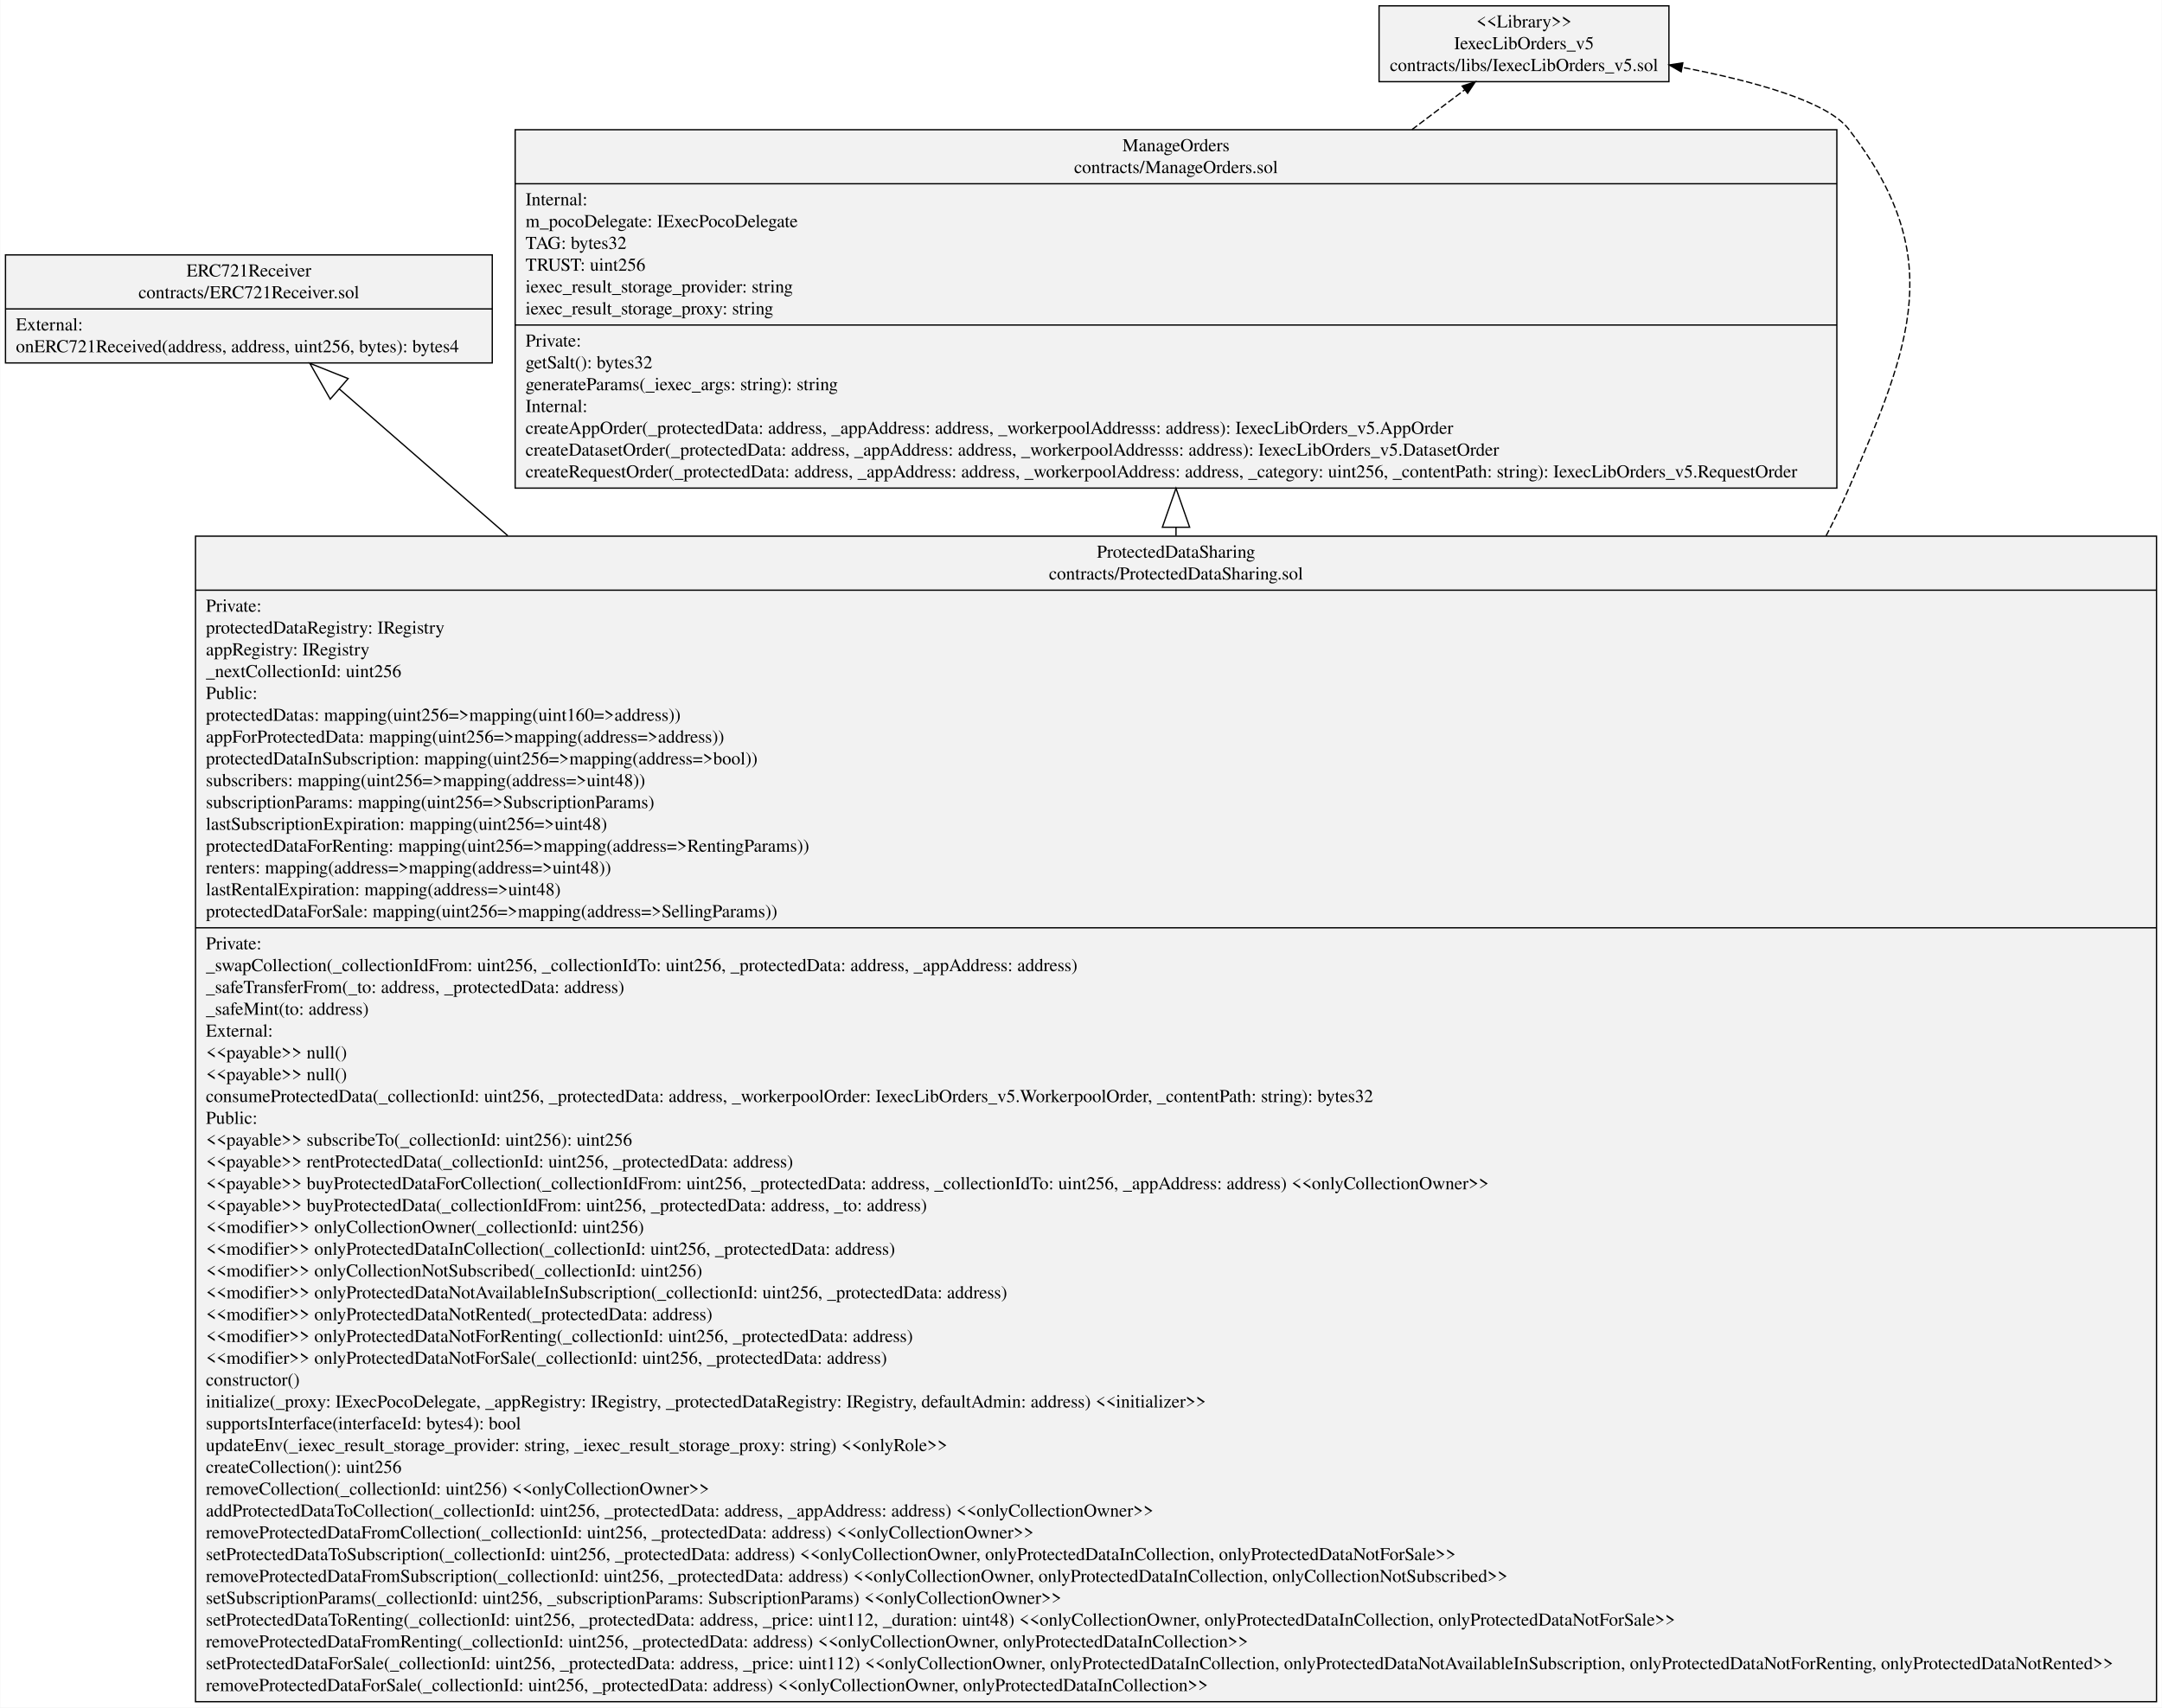
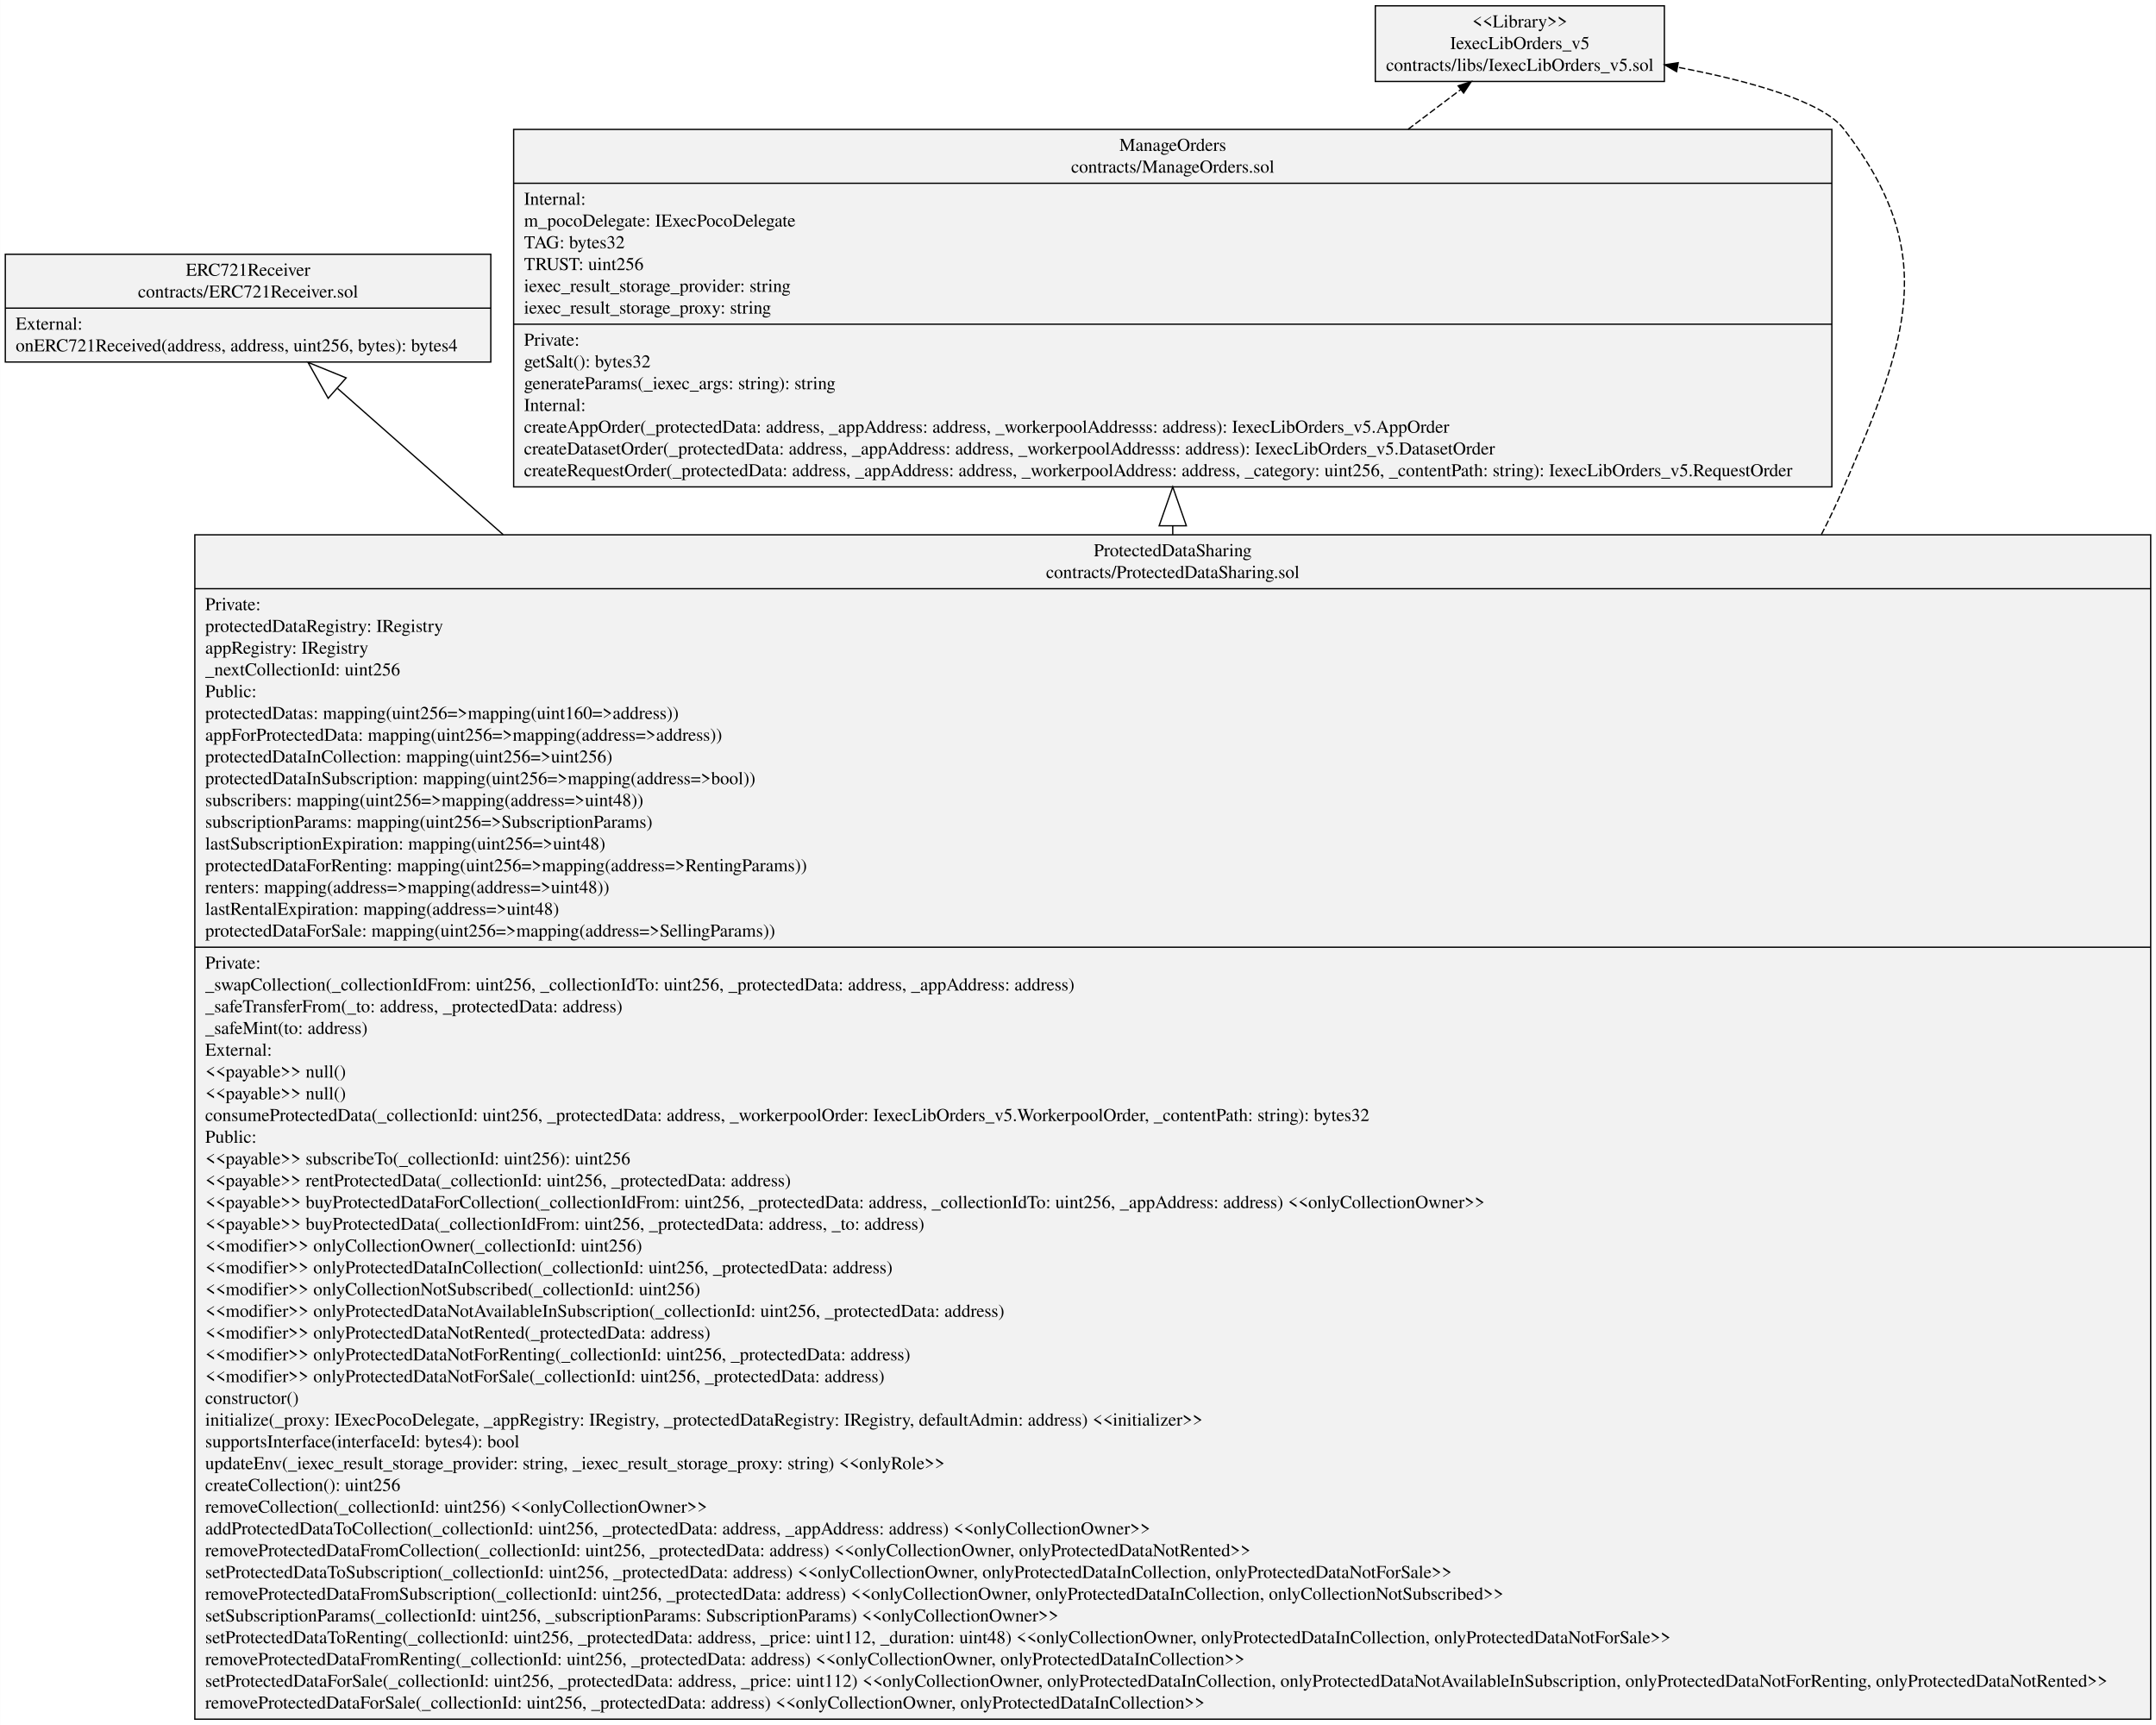
- <svg xmlns="http://www.w3.org/2000/svg" width="1665pt" height="1315pt" viewBox="0.00 0.00 1664.55 1315.00">
-   <g id="graph0" class="graph" transform="scale(1 1) rotate(0) translate(4 1311)">
-     <polygon fill="white" stroke="transparent" points="-4,4 -4,-1311 1660.55,-1311 1660.55,4 -4,4" />
+ <svg xmlns="http://www.w3.org/2000/svg" width="1665pt" height="1332pt" viewBox="0.00 0.00 1664.55 1331.80">
+   <g id="graph0" class="graph" transform="scale(1 1) rotate(0) translate(4 1327.8)">
+     <polygon fill="white" stroke="transparent" points="-4,4 -4,-1327.8 1660.55,-1327.8 1660.55,4 -4,4" />
    <g id="node1" class="node">
-       <polygon fill="#f2f2f2" stroke="black" points="0,-1031.5 0,-1114.7 374.88,-1114.7 374.88,-1031.5 0,-1031.5" />
-       <text text-anchor="middle" x="187.44" y="-1098.1" font-family="Times,serif" font-size="14.00">ERC721Receiver</text>
-       <text text-anchor="middle" x="187.44" y="-1081.3" font-family="Times,serif" font-size="14.00">contracts/ERC721Receiver.sol</text>
-       <polyline fill="none" stroke="black" points="0,-1073.1 374.88,-1073.1 " />
-       <text text-anchor="start" x="8" y="-1056.5" font-family="Times,serif" font-size="14.00">External:</text>
-       <text text-anchor="start" x="8" y="-1039.7" font-family="Times,serif" font-size="14.00">    onERC721Received(address, address, uint256, bytes): bytes4</text>
+       <polygon fill="#f2f2f2" stroke="black" points="0,-1048.3 0,-1131.5 374.88,-1131.5 374.88,-1048.3 0,-1048.3" />
+       <text text-anchor="middle" x="187.44" y="-1114.9" font-family="Times,serif" font-size="14.00">ERC721Receiver</text>
+       <text text-anchor="middle" x="187.44" y="-1098.1" font-family="Times,serif" font-size="14.00">contracts/ERC721Receiver.sol</text>
+       <polyline fill="none" stroke="black" points="0,-1089.9 374.88,-1089.9 " />
+       <text text-anchor="start" x="8" y="-1073.3" font-family="Times,serif" font-size="14.00">External:</text>
+       <text text-anchor="start" x="8" y="-1056.5" font-family="Times,serif" font-size="14.00">    onERC721Received(address, address, uint256, bytes): bytes4</text>
    </g>
    <g id="node2" class="node">
-       <polygon fill="#f2f2f2" stroke="black" points="392.51,-935.1 392.51,-1211.1 1410.37,-1211.1 1410.37,-935.1 392.51,-935.1" />
-       <text text-anchor="middle" x="901.44" y="-1194.5" font-family="Times,serif" font-size="14.00">ManageOrders</text>
-       <text text-anchor="middle" x="901.44" y="-1177.7" font-family="Times,serif" font-size="14.00">contracts/ManageOrders.sol</text>
-       <polyline fill="none" stroke="black" points="392.51,-1169.5 1410.37,-1169.5 " />
-       <text text-anchor="start" x="400.51" y="-1152.9" font-family="Times,serif" font-size="14.00">Internal:</text>
-       <text text-anchor="start" x="400.51" y="-1136.1" font-family="Times,serif" font-size="14.00">   m_pocoDelegate: IExecPocoDelegate</text>
-       <text text-anchor="start" x="400.51" y="-1119.3" font-family="Times,serif" font-size="14.00">   TAG: bytes32</text>
-       <text text-anchor="start" x="400.51" y="-1102.5" font-family="Times,serif" font-size="14.00">   TRUST: uint256</text>
-       <text text-anchor="start" x="400.51" y="-1085.7" font-family="Times,serif" font-size="14.00">   iexec_result_storage_provider: string</text>
-       <text text-anchor="start" x="400.51" y="-1068.9" font-family="Times,serif" font-size="14.00">   iexec_result_storage_proxy: string</text>
-       <polyline fill="none" stroke="black" points="392.51,-1060.7 1410.37,-1060.7 " />
-       <text text-anchor="start" x="400.51" y="-1044.1" font-family="Times,serif" font-size="14.00">Private:</text>
-       <text text-anchor="start" x="400.51" y="-1027.3" font-family="Times,serif" font-size="14.00">    getSalt(): bytes32</text>
-       <text text-anchor="start" x="400.51" y="-1010.5" font-family="Times,serif" font-size="14.00">    generateParams(_iexec_args: string): string</text>
-       <text text-anchor="start" x="400.51" y="-993.7" font-family="Times,serif" font-size="14.00">Internal:</text>
-       <text text-anchor="start" x="400.51" y="-976.9" font-family="Times,serif" font-size="14.00">    createAppOrder(_protectedData: address, _appAddress: address, _workerpoolAddresss: address): IexecLibOrders_v5.AppOrder</text>
-       <text text-anchor="start" x="400.51" y="-960.1" font-family="Times,serif" font-size="14.00">    createDatasetOrder(_protectedData: address, _appAddress: address, _workerpoolAddresss: address): IexecLibOrders_v5.DatasetOrder</text>
-       <text text-anchor="start" x="400.51" y="-943.3" font-family="Times,serif" font-size="14.00">    createRequestOrder(_protectedData: address, _appAddress: address, _workerpoolAddress: address, _category: uint256, _contentPath: string): IexecLibOrders_v5.RequestOrder</text>
+       <polygon fill="#f2f2f2" stroke="black" points="392.51,-951.9 392.51,-1227.9 1410.37,-1227.9 1410.37,-951.9 392.51,-951.9" />
+       <text text-anchor="middle" x="901.44" y="-1211.3" font-family="Times,serif" font-size="14.00">ManageOrders</text>
+       <text text-anchor="middle" x="901.44" y="-1194.5" font-family="Times,serif" font-size="14.00">contracts/ManageOrders.sol</text>
+       <polyline fill="none" stroke="black" points="392.51,-1186.3 1410.37,-1186.3 " />
+       <text text-anchor="start" x="400.51" y="-1169.7" font-family="Times,serif" font-size="14.00">Internal:</text>
+       <text text-anchor="start" x="400.51" y="-1152.9" font-family="Times,serif" font-size="14.00">   m_pocoDelegate: IExecPocoDelegate</text>
+       <text text-anchor="start" x="400.51" y="-1136.1" font-family="Times,serif" font-size="14.00">   TAG: bytes32</text>
+       <text text-anchor="start" x="400.51" y="-1119.3" font-family="Times,serif" font-size="14.00">   TRUST: uint256</text>
+       <text text-anchor="start" x="400.51" y="-1102.5" font-family="Times,serif" font-size="14.00">   iexec_result_storage_provider: string</text>
+       <text text-anchor="start" x="400.51" y="-1085.7" font-family="Times,serif" font-size="14.00">   iexec_result_storage_proxy: string</text>
+       <polyline fill="none" stroke="black" points="392.51,-1077.5 1410.37,-1077.5 " />
+       <text text-anchor="start" x="400.51" y="-1060.9" font-family="Times,serif" font-size="14.00">Private:</text>
+       <text text-anchor="start" x="400.51" y="-1044.1" font-family="Times,serif" font-size="14.00">    getSalt(): bytes32</text>
+       <text text-anchor="start" x="400.51" y="-1027.3" font-family="Times,serif" font-size="14.00">    generateParams(_iexec_args: string): string</text>
+       <text text-anchor="start" x="400.51" y="-1010.5" font-family="Times,serif" font-size="14.00">Internal:</text>
+       <text text-anchor="start" x="400.51" y="-993.7" font-family="Times,serif" font-size="14.00">    createAppOrder(_protectedData: address, _appAddress: address, _workerpoolAddresss: address): IexecLibOrders_v5.AppOrder</text>
+       <text text-anchor="start" x="400.51" y="-976.9" font-family="Times,serif" font-size="14.00">    createDatasetOrder(_protectedData: address, _appAddress: address, _workerpoolAddresss: address): IexecLibOrders_v5.DatasetOrder</text>
+       <text text-anchor="start" x="400.51" y="-960.1" font-family="Times,serif" font-size="14.00">    createRequestOrder(_protectedData: address, _appAddress: address, _workerpoolAddress: address, _category: uint256, _contentPath: string): IexecLibOrders_v5.RequestOrder</text>
    </g>
    <g id="node4" class="node">
-       <polygon fill="#f2f2f2" stroke="black" points="1057.83,-1248.1 1057.83,-1306.5 1281.05,-1306.5 1281.05,-1248.1 1057.83,-1248.1" />
-       <text text-anchor="middle" x="1169.44" y="-1289.9" font-family="Times,serif" font-size="14.00">&lt;&lt;Library&gt;&gt;</text>
-       <text text-anchor="middle" x="1169.44" y="-1273.1" font-family="Times,serif" font-size="14.00">IexecLibOrders_v5</text>
-       <text text-anchor="middle" x="1169.44" y="-1256.3" font-family="Times,serif" font-size="14.00">contracts/libs/IexecLibOrders_v5.sol</text>
+       <polygon fill="#f2f2f2" stroke="black" points="1057.83,-1264.9 1057.83,-1323.3 1281.05,-1323.3 1281.05,-1264.9 1057.83,-1264.9" />
+       <text text-anchor="middle" x="1169.44" y="-1306.7" font-family="Times,serif" font-size="14.00">&lt;&lt;Library&gt;&gt;</text>
+       <text text-anchor="middle" x="1169.44" y="-1289.9" font-family="Times,serif" font-size="14.00">IexecLibOrders_v5</text>
+       <text text-anchor="middle" x="1169.44" y="-1273.1" font-family="Times,serif" font-size="14.00">contracts/libs/IexecLibOrders_v5.sol</text>
    </g>
    <g id="edge1" class="edge">
-       <path fill="none" stroke="black" stroke-dasharray="5,2" d="M1083.17,-1211.21C1097.88,-1222.31 1111.71,-1232.75 1123.81,-1241.87" />
-       <polygon fill="black" stroke="black" points="1121.81,-1244.75 1131.9,-1247.98 1126.02,-1239.16 1121.81,-1244.75" />
+       <path fill="none" stroke="black" stroke-dasharray="5,2" d="M1083.17,-1228.01C1097.88,-1239.11 1111.71,-1249.55 1123.81,-1258.67" />
+       <polygon fill="black" stroke="black" points="1121.81,-1261.55 1131.9,-1264.78 1126.02,-1255.96 1121.81,-1261.55" />
    </g>
    <g id="node3" class="node">
-       <polygon fill="#f2f2f2" stroke="black" points="146.33,-0.5 146.33,-898.1 1656.55,-898.1 1656.55,-0.5 146.33,-0.5" />
-       <text text-anchor="middle" x="901.44" y="-881.5" font-family="Times,serif" font-size="14.00">ProtectedDataSharing</text>
-       <text text-anchor="middle" x="901.44" y="-864.7" font-family="Times,serif" font-size="14.00">contracts/ProtectedDataSharing.sol</text>
-       <polyline fill="none" stroke="black" points="146.33,-856.5 1656.55,-856.5 " />
-       <text text-anchor="start" x="154.33" y="-839.9" font-family="Times,serif" font-size="14.00">Private:</text>
-       <text text-anchor="start" x="154.33" y="-823.1" font-family="Times,serif" font-size="14.00">   protectedDataRegistry: IRegistry</text>
-       <text text-anchor="start" x="154.33" y="-806.3" font-family="Times,serif" font-size="14.00">   appRegistry: IRegistry</text>
-       <text text-anchor="start" x="154.33" y="-789.5" font-family="Times,serif" font-size="14.00">   _nextCollectionId: uint256</text>
-       <text text-anchor="start" x="154.33" y="-772.7" font-family="Times,serif" font-size="14.00">Public:</text>
-       <text text-anchor="start" x="154.33" y="-755.9" font-family="Times,serif" font-size="14.00">   protectedDatas: mapping(uint256=&gt;mapping(uint160=&gt;address))</text>
-       <text text-anchor="start" x="154.33" y="-739.1" font-family="Times,serif" font-size="14.00">   appForProtectedData: mapping(uint256=&gt;mapping(address=&gt;address))</text>
+       <polygon fill="#f2f2f2" stroke="black" points="146.33,-0.5 146.33,-914.9 1656.55,-914.9 1656.55,-0.5 146.33,-0.5" />
+       <text text-anchor="middle" x="901.44" y="-898.3" font-family="Times,serif" font-size="14.00">ProtectedDataSharing</text>
+       <text text-anchor="middle" x="901.44" y="-881.5" font-family="Times,serif" font-size="14.00">contracts/ProtectedDataSharing.sol</text>
+       <polyline fill="none" stroke="black" points="146.33,-873.3 1656.55,-873.3 " />
+       <text text-anchor="start" x="154.33" y="-856.7" font-family="Times,serif" font-size="14.00">Private:</text>
+       <text text-anchor="start" x="154.33" y="-839.9" font-family="Times,serif" font-size="14.00">   protectedDataRegistry: IRegistry</text>
+       <text text-anchor="start" x="154.33" y="-823.1" font-family="Times,serif" font-size="14.00">   appRegistry: IRegistry</text>
+       <text text-anchor="start" x="154.33" y="-806.3" font-family="Times,serif" font-size="14.00">   _nextCollectionId: uint256</text>
+       <text text-anchor="start" x="154.33" y="-789.5" font-family="Times,serif" font-size="14.00">Public:</text>
+       <text text-anchor="start" x="154.33" y="-772.7" font-family="Times,serif" font-size="14.00">   protectedDatas: mapping(uint256=&gt;mapping(uint160=&gt;address))</text>
+       <text text-anchor="start" x="154.33" y="-755.9" font-family="Times,serif" font-size="14.00">   appForProtectedData: mapping(uint256=&gt;mapping(address=&gt;address))</text>
+       <text text-anchor="start" x="154.33" y="-739.1" font-family="Times,serif" font-size="14.00">   protectedDataInCollection: mapping(uint256=&gt;uint256)</text>
      <text text-anchor="start" x="154.33" y="-722.3" font-family="Times,serif" font-size="14.00">   protectedDataInSubscription: mapping(uint256=&gt;mapping(address=&gt;bool))</text>
      <text text-anchor="start" x="154.33" y="-705.5" font-family="Times,serif" font-size="14.00">   subscribers: mapping(uint256=&gt;mapping(address=&gt;uint48))</text>
      <text text-anchor="start" x="154.33" y="-688.7" font-family="Times,serif" font-size="14.00">   subscriptionParams: mapping(uint256=&gt;SubscriptionParams)</text>
      <text text-anchor="start" x="154.33" y="-671.9" font-family="Times,serif" font-size="14.00">   lastSubscriptionExpiration: mapping(uint256=&gt;uint48)</text>
      <text text-anchor="start" x="154.33" y="-655.1" font-family="Times,serif" font-size="14.00">   protectedDataForRenting: mapping(uint256=&gt;mapping(address=&gt;RentingParams))</text>
      <text text-anchor="start" x="154.33" y="-638.3" font-family="Times,serif" font-size="14.00">   renters: mapping(address=&gt;mapping(address=&gt;uint48))</text>
      <text text-anchor="start" x="154.33" y="-621.5" font-family="Times,serif" font-size="14.00">   lastRentalExpiration: mapping(address=&gt;uint48)</text>
      <text text-anchor="start" x="154.33" y="-604.7" font-family="Times,serif" font-size="14.00">   protectedDataForSale: mapping(uint256=&gt;mapping(address=&gt;SellingParams))</text>
      <polyline fill="none" stroke="black" points="146.33,-596.5 1656.55,-596.5 " />
      <text text-anchor="start" x="154.33" y="-579.9" font-family="Times,serif" font-size="14.00">Private:</text>
      <text text-anchor="start" x="154.33" y="-563.1" font-family="Times,serif" font-size="14.00">    _swapCollection(_collectionIdFrom: uint256, _collectionIdTo: uint256, _protectedData: address, _appAddress: address)</text>
      <text text-anchor="start" x="154.33" y="-546.3" font-family="Times,serif" font-size="14.00">    _safeTransferFrom(_to: address, _protectedData: address)</text>
      <text text-anchor="start" x="154.33" y="-529.5" font-family="Times,serif" font-size="14.00">    _safeMint(to: address)</text>
      <text text-anchor="start" x="154.33" y="-512.7" font-family="Times,serif" font-size="14.00">External:</text>
      <text text-anchor="start" x="154.33" y="-495.9" font-family="Times,serif" font-size="14.00">    &lt;&lt;payable&gt;&gt; null()</text>
      <text text-anchor="start" x="154.33" y="-479.1" font-family="Times,serif" font-size="14.00">    &lt;&lt;payable&gt;&gt; null()</text>
      <text text-anchor="start" x="154.33" y="-462.3" font-family="Times,serif" font-size="14.00">    consumeProtectedData(_collectionId: uint256, _protectedData: address, _workerpoolOrder: IexecLibOrders_v5.WorkerpoolOrder, _contentPath: string): bytes32</text>
      <text text-anchor="start" x="154.33" y="-445.5" font-family="Times,serif" font-size="14.00">Public:</text>
      <text text-anchor="start" x="154.33" y="-428.7" font-family="Times,serif" font-size="14.00">    &lt;&lt;payable&gt;&gt; subscribeTo(_collectionId: uint256): uint256</text>
      <text text-anchor="start" x="154.33" y="-411.9" font-family="Times,serif" font-size="14.00">    &lt;&lt;payable&gt;&gt; rentProtectedData(_collectionId: uint256, _protectedData: address)</text>
      <text text-anchor="start" x="154.33" y="-395.1" font-family="Times,serif" font-size="14.00">    &lt;&lt;payable&gt;&gt; buyProtectedDataForCollection(_collectionIdFrom: uint256, _protectedData: address, _collectionIdTo: uint256, _appAddress: address) &lt;&lt;onlyCollectionOwner&gt;&gt;</text>
      <text text-anchor="start" x="154.33" y="-378.3" font-family="Times,serif" font-size="14.00">    &lt;&lt;payable&gt;&gt; buyProtectedData(_collectionIdFrom: uint256, _protectedData: address, _to: address)</text>
      <text text-anchor="start" x="154.33" y="-361.5" font-family="Times,serif" font-size="14.00">    &lt;&lt;modifier&gt;&gt; onlyCollectionOwner(_collectionId: uint256)</text>
      <text text-anchor="start" x="154.33" y="-344.7" font-family="Times,serif" font-size="14.00">    &lt;&lt;modifier&gt;&gt; onlyProtectedDataInCollection(_collectionId: uint256, _protectedData: address)</text>
      <text text-anchor="start" x="154.33" y="-327.9" font-family="Times,serif" font-size="14.00">    &lt;&lt;modifier&gt;&gt; onlyCollectionNotSubscribed(_collectionId: uint256)</text>
      <text text-anchor="start" x="154.33" y="-311.1" font-family="Times,serif" font-size="14.00">    &lt;&lt;modifier&gt;&gt; onlyProtectedDataNotAvailableInSubscription(_collectionId: uint256, _protectedData: address)</text>
      <text text-anchor="start" x="154.33" y="-294.3" font-family="Times,serif" font-size="14.00">    &lt;&lt;modifier&gt;&gt; onlyProtectedDataNotRented(_protectedData: address)</text>
      <text text-anchor="start" x="154.33" y="-277.5" font-family="Times,serif" font-size="14.00">    &lt;&lt;modifier&gt;&gt; onlyProtectedDataNotForRenting(_collectionId: uint256, _protectedData: address)</text>
      <text text-anchor="start" x="154.33" y="-260.7" font-family="Times,serif" font-size="14.00">    &lt;&lt;modifier&gt;&gt; onlyProtectedDataNotForSale(_collectionId: uint256, _protectedData: address)</text>
      <text text-anchor="start" x="154.33" y="-243.9" font-family="Times,serif" font-size="14.00">    constructor()</text>
      <text text-anchor="start" x="154.33" y="-227.1" font-family="Times,serif" font-size="14.00">    initialize(_proxy: IExecPocoDelegate, _appRegistry: IRegistry, _protectedDataRegistry: IRegistry, defaultAdmin: address) &lt;&lt;initializer&gt;&gt;</text>
      <text text-anchor="start" x="154.33" y="-210.3" font-family="Times,serif" font-size="14.00">    supportsInterface(interfaceId: bytes4): bool</text>
      <text text-anchor="start" x="154.33" y="-193.5" font-family="Times,serif" font-size="14.00">    updateEnv(_iexec_result_storage_provider: string, _iexec_result_storage_proxy: string) &lt;&lt;onlyRole&gt;&gt;</text>
      <text text-anchor="start" x="154.33" y="-176.7" font-family="Times,serif" font-size="14.00">    createCollection(): uint256</text>
      <text text-anchor="start" x="154.33" y="-159.9" font-family="Times,serif" font-size="14.00">    removeCollection(_collectionId: uint256) &lt;&lt;onlyCollectionOwner&gt;&gt;</text>
      <text text-anchor="start" x="154.33" y="-143.1" font-family="Times,serif" font-size="14.00">    addProtectedDataToCollection(_collectionId: uint256, _protectedData: address, _appAddress: address) &lt;&lt;onlyCollectionOwner&gt;&gt;</text>
-       <text text-anchor="start" x="154.33" y="-126.3" font-family="Times,serif" font-size="14.00">    removeProtectedDataFromCollection(_collectionId: uint256, _protectedData: address) &lt;&lt;onlyCollectionOwner&gt;&gt;</text>
+       <text text-anchor="start" x="154.33" y="-126.3" font-family="Times,serif" font-size="14.00">    removeProtectedDataFromCollection(_collectionId: uint256, _protectedData: address) &lt;&lt;onlyCollectionOwner, onlyProtectedDataNotRented&gt;&gt;</text>
      <text text-anchor="start" x="154.33" y="-109.5" font-family="Times,serif" font-size="14.00">    setProtectedDataToSubscription(_collectionId: uint256, _protectedData: address) &lt;&lt;onlyCollectionOwner, onlyProtectedDataInCollection, onlyProtectedDataNotForSale&gt;&gt;</text>
      <text text-anchor="start" x="154.33" y="-92.7" font-family="Times,serif" font-size="14.00">    removeProtectedDataFromSubscription(_collectionId: uint256, _protectedData: address) &lt;&lt;onlyCollectionOwner, onlyProtectedDataInCollection, onlyCollectionNotSubscribed&gt;&gt;</text>
      <text text-anchor="start" x="154.33" y="-75.9" font-family="Times,serif" font-size="14.00">    setSubscriptionParams(_collectionId: uint256, _subscriptionParams: SubscriptionParams) &lt;&lt;onlyCollectionOwner&gt;&gt;</text>
      <text text-anchor="start" x="154.33" y="-59.1" font-family="Times,serif" font-size="14.00">    setProtectedDataToRenting(_collectionId: uint256, _protectedData: address, _price: uint112, _duration: uint48) &lt;&lt;onlyCollectionOwner, onlyProtectedDataInCollection, onlyProtectedDataNotForSale&gt;&gt;</text>
      <text text-anchor="start" x="154.33" y="-42.3" font-family="Times,serif" font-size="14.00">    removeProtectedDataFromRenting(_collectionId: uint256, _protectedData: address) &lt;&lt;onlyCollectionOwner, onlyProtectedDataInCollection&gt;&gt;</text>
      <text text-anchor="start" x="154.33" y="-25.5" font-family="Times,serif" font-size="14.00">    setProtectedDataForSale(_collectionId: uint256, _protectedData: address, _price: uint112) &lt;&lt;onlyCollectionOwner, onlyProtectedDataInCollection, onlyProtectedDataNotAvailableInSubscription, onlyProtectedDataNotForRenting, onlyProtectedDataNotRented&gt;&gt;</text>
      <text text-anchor="start" x="154.33" y="-8.7" font-family="Times,serif" font-size="14.00">    removeProtectedDataForSale(_collectionId: uint256, _protectedData: address) &lt;&lt;onlyCollectionOwner, onlyProtectedDataInCollection&gt;&gt;</text>
    </g>
    <g id="edge2" class="edge">
-       <path fill="none" stroke="black" d="M386.8,-898.48C336.56,-942.24 291.52,-981.46 257.03,-1011.5" />
-       <polygon fill="none" stroke="black" points="250.1,-1003.61 234.37,-1031.23 263.89,-1019.45 250.1,-1003.61" />
+       <path fill="none" stroke="black" d="M384.43,-915.03C334.94,-958.71 290.63,-997.82 256.62,-1027.84" />
+       <polygon fill="none" stroke="black" points="249.29,-1020.3 233.75,-1048.03 263.19,-1036.05 249.29,-1020.3" />
    </g>
    <g id="edge3" class="edge">
-       <path fill="none" stroke="black" d="M901.44,-898.48C901.44,-900.64 901.44,-902.79 901.44,-904.93" />
-       <polygon fill="none" stroke="black" points="890.94,-904.96 901.44,-934.96 911.94,-904.96 890.94,-904.96" />
+       <path fill="none" stroke="black" d="M901.44,-915.03C901.44,-917.31 901.44,-919.58 901.44,-921.84" />
+       <polygon fill="none" stroke="black" points="890.94,-921.87 901.44,-951.87 911.94,-921.87 890.94,-921.87" />
    </g>
    <g id="edge4" class="edge">
-       <path fill="none" stroke="black" stroke-dasharray="5,2" d="M1402.05,-898.27C1408.3,-910.21 1414.11,-922.32 1419.44,-934.6 1468.46,-1047.53 1494.8,-1114.25 1419.44,-1211.6 1402.87,-1233 1346.31,-1248.61 1291.17,-1259.13" />
-       <polygon fill="black" stroke="black" points="1290.46,-1255.7 1281.27,-1260.97 1291.74,-1262.58 1290.46,-1255.7" />
+       <path fill="none" stroke="black" stroke-dasharray="5,2" d="M1402.29,-915.11C1408.45,-927.04 1414.18,-939.14 1419.44,-951.4 1467.97,-1064.54 1494.8,-1131.05 1419.44,-1228.4 1402.87,-1249.8 1346.31,-1265.41 1291.17,-1275.93" />
+       <polygon fill="black" stroke="black" points="1290.46,-1272.5 1281.27,-1277.77 1291.74,-1279.38 1290.46,-1272.5" />
    </g>
  </g>
</svg>
